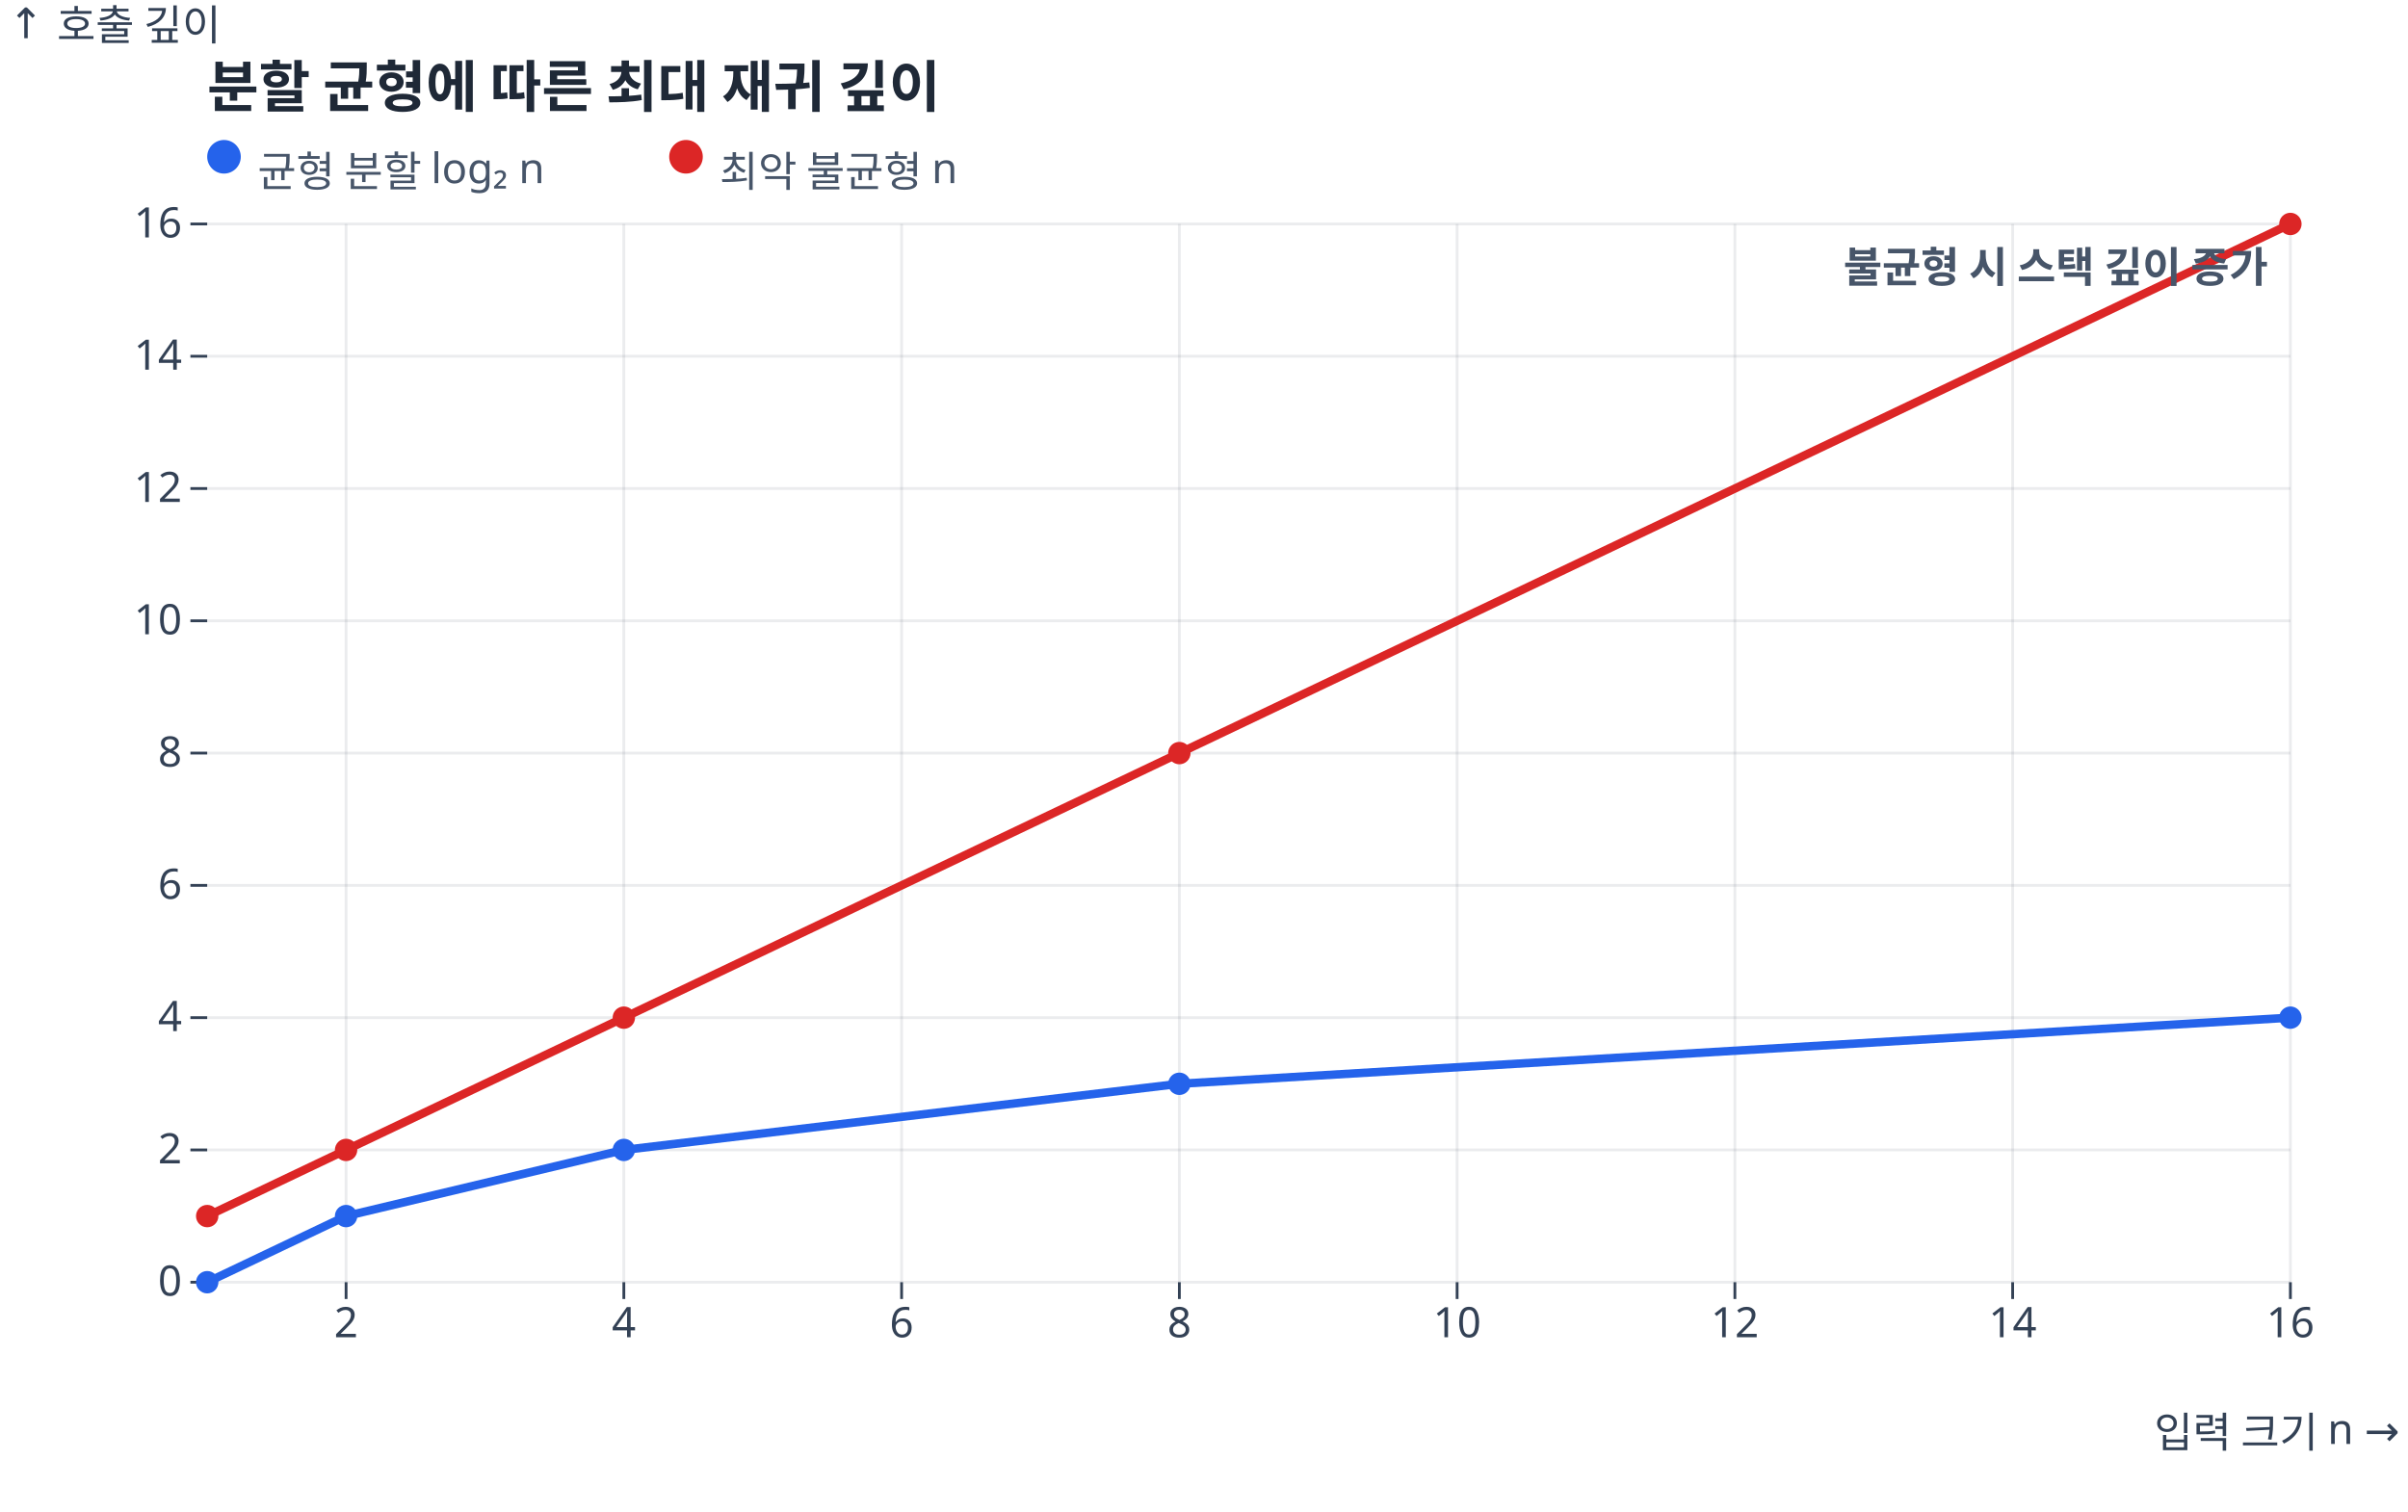
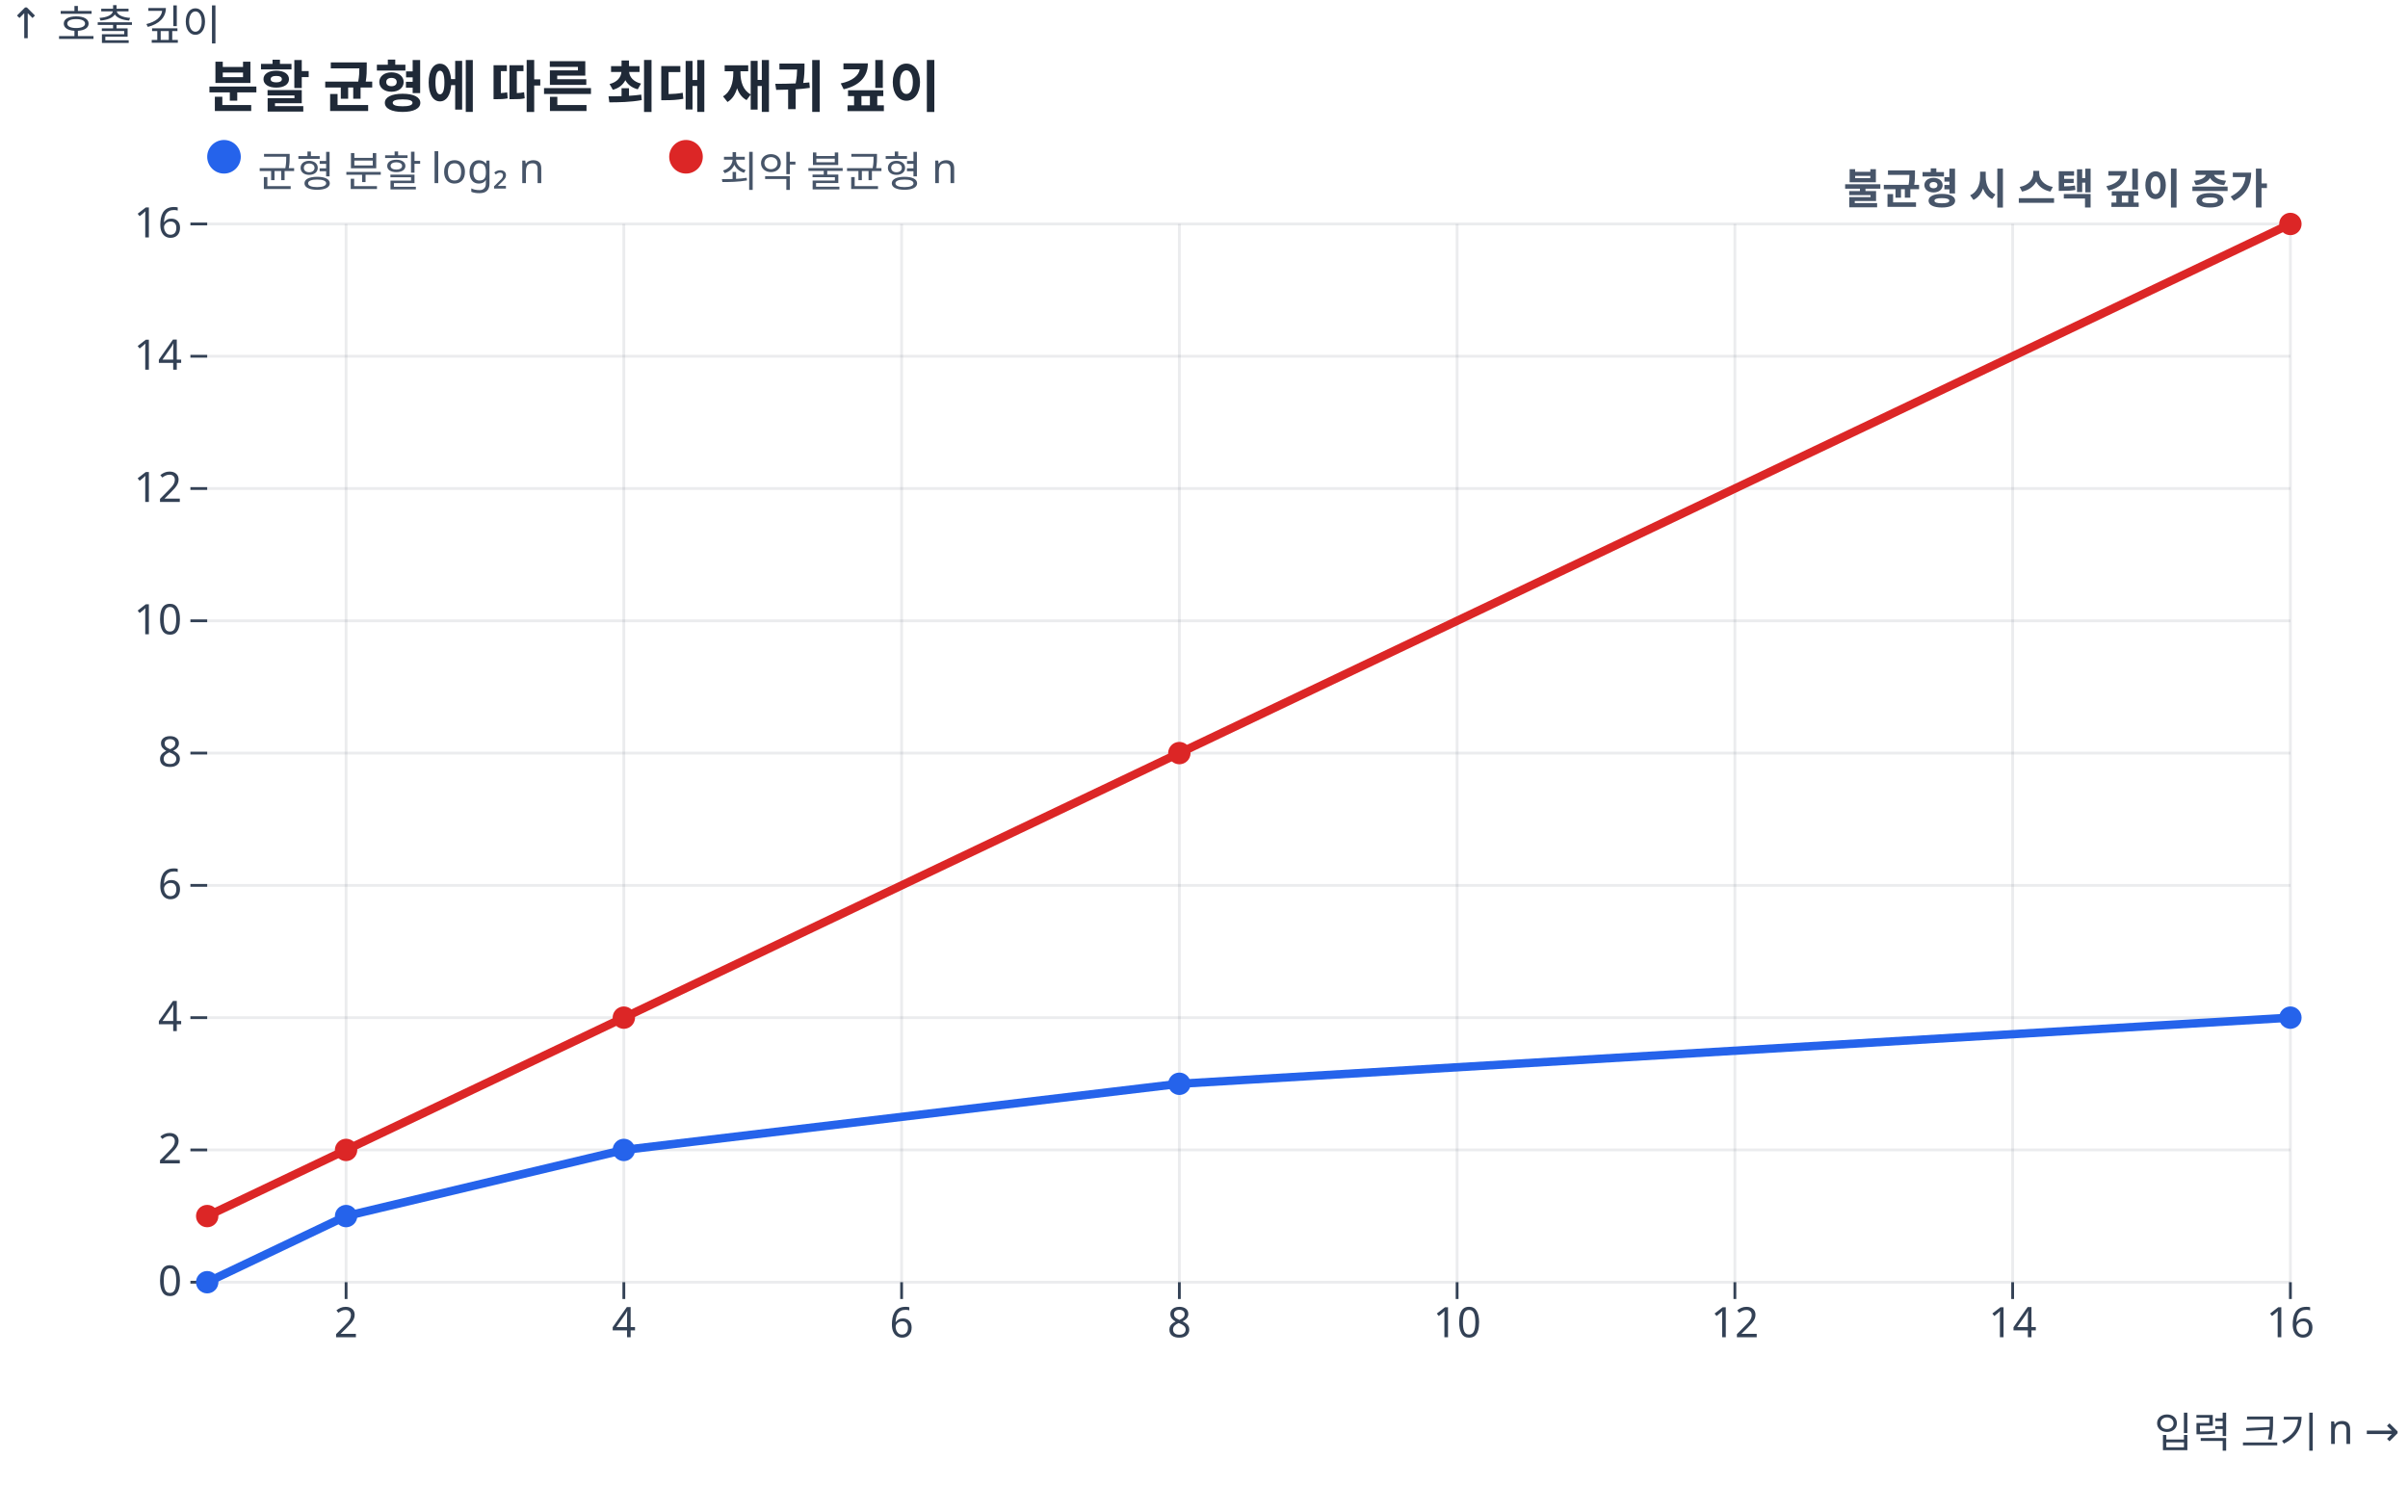
<svg xmlns="http://www.w3.org/2000/svg" class="plot-d6a7b5" fill="currentColor" font-family="system-ui, sans-serif" font-size="10" text-anchor="middle" width="860" height="540" viewBox="0 0 860 540" style="background: rgb(248, 250, 252); color: rgb(51, 65, 85); font-family: system-ui, sans-serif; font-size: 15px;" role="img" aria-label="분할 균형에 따른 최대 재귀 깊이: 균형 분할 log₂ n, 최악 불균형 n 계열 차트">
  <style>:where(.plot-d6a7b5) {
  --plot-background: white;
  display: block;
  height: auto;
  height: intrinsic;
  max-width: 100%;
}
:where(.plot-d6a7b5 text),
:where(.plot-d6a7b5 tspan) {
  white-space: pre;
}</style>
  <g aria-label="y-grid" aria-hidden="true" stroke="currentColor" stroke-opacity="0.1">
    <line x1="74" x2="818" y1="458" y2="458" />
    <line x1="74" x2="818" y1="410.75" y2="410.75" />
    <line x1="74" x2="818" y1="363.5" y2="363.5" />
    <line x1="74" x2="818" y1="316.25" y2="316.25" />
    <line x1="74" x2="818" y1="269" y2="269" />
    <line x1="74" x2="818" y1="221.75" y2="221.75" />
    <line x1="74" x2="818" y1="174.5" y2="174.5" />
    <line x1="74" x2="818" y1="127.25" y2="127.25" />
    <line x1="74" x2="818" y1="80" y2="80" />
  </g>
  <g aria-label="y-axis tick" aria-hidden="true" fill="none" stroke="currentColor">
    <path transform="translate(74,458)" d="M0,0L-6,0" />
    <path transform="translate(74,410.75)" d="M0,0L-6,0" />
    <path transform="translate(74,363.5)" d="M0,0L-6,0" />
    <path transform="translate(74,316.25)" d="M0,0L-6,0" />
    <path transform="translate(74,269)" d="M0,0L-6,0" />
    <path transform="translate(74,221.75)" d="M0,0L-6,0" />
    <path transform="translate(74,174.5)" d="M0,0L-6,0" />
    <path transform="translate(74,127.25)" d="M0,0L-6,0" />
    <path transform="translate(74,80)" d="M0,0L-6,0" />
  </g>
  <g aria-label="y-axis tick label" text-anchor="end" font-variant="tabular-nums" transform="translate(-9,0)">
    <text y="0.32em" transform="translate(74,458)">0</text>
    <text y="0.32em" transform="translate(74,410.75)">2</text>
    <text y="0.32em" transform="translate(74,363.5)">4</text>
    <text y="0.32em" transform="translate(74,316.25)">6</text>
    <text y="0.32em" transform="translate(74,269)">8</text>
    <text y="0.32em" transform="translate(74,221.75)">10</text>
    <text y="0.32em" transform="translate(74,174.5)">12</text>
    <text y="0.32em" transform="translate(74,127.25)">14</text>
    <text y="0.32em" transform="translate(74,80)">16</text>
  </g>
  <g aria-label="y-axis label" text-anchor="start" transform="translate(-71,-77)">
    <text y="0.71em" transform="translate(74,80)">↑ 호출 깊이</text>
  </g>
  <g aria-label="x-grid" aria-hidden="true" stroke="currentColor" stroke-opacity="0.1">
    <line x1="123.6" x2="123.6" y1="80" y2="458" />
    <line x1="222.8" x2="222.8" y1="80" y2="458" />
    <line x1="322" x2="322" y1="80" y2="458" />
    <line x1="421.2" x2="421.2" y1="80" y2="458" />
    <line x1="520.4" x2="520.4" y1="80" y2="458" />
    <line x1="619.6" x2="619.6" y1="80" y2="458" />
    <line x1="718.8" x2="718.8" y1="80" y2="458" />
    <line x1="818" x2="818" y1="80" y2="458" />
  </g>
  <g aria-label="x-axis tick" aria-hidden="true" fill="none" stroke="currentColor">
    <path transform="translate(123.6,458)" d="M0,0L0,6" />
    <path transform="translate(222.8,458)" d="M0,0L0,6" />
    <path transform="translate(322,458)" d="M0,0L0,6" />
    <path transform="translate(421.2,458)" d="M0,0L0,6" />
    <path transform="translate(520.4,458)" d="M0,0L0,6" />
    <path transform="translate(619.6,458)" d="M0,0L0,6" />
    <path transform="translate(718.8,458)" d="M0,0L0,6" />
    <path transform="translate(818,458)" d="M0,0L0,6" />
  </g>
  <g aria-label="x-axis tick label" font-variant="tabular-nums" transform="translate(0,9)">
    <text y="0.71em" transform="translate(123.6,458)">2</text>
    <text y="0.71em" transform="translate(222.8,458)">4</text>
    <text y="0.71em" transform="translate(322,458)">6</text>
    <text y="0.71em" transform="translate(421.2,458)">8</text>
    <text y="0.71em" transform="translate(520.4,458)">10</text>
    <text y="0.71em" transform="translate(619.6,458)">12</text>
    <text y="0.71em" transform="translate(718.8,458)">14</text>
    <text y="0.71em" transform="translate(818,458)">16</text>
  </g>
  <g aria-label="x-axis label" text-anchor="end" transform="translate(39,59)">
    <text transform="translate(818,458)">입력 크기 n →</text>
  </g>
  <g aria-label="text" fill="#1f2937" text-anchor="start" font-size="20" font-weight="700" transform="translate(0,-56)">
    <text y="0.71em" transform="translate(74,80)">분할 균형에 따른 최대 재귀 깊이</text>
  </g>
  <g aria-label="dot" fill="#2563eb" transform="translate(6,-24)">
    <circle cx="74" cy="80" r="6" />
  </g>
  <g aria-label="text" fill="#475569" text-anchor="start" transform="translate(18,-24)">
    <text y="0.71em" transform="translate(74,80)">균형 분할 log₂ n</text>
  </g>
  <g aria-label="dot" fill="#dc2626" transform="translate(171,-24)">
    <circle cx="74" cy="80" r="6" />
  </g>
  <g aria-label="text" fill="#475569" text-anchor="start" transform="translate(183,-24)">
    <text y="0.71em" transform="translate(74,80)">최악 불균형 n</text>
  </g>
  <g aria-label="line" fill="none" stroke-width="3" stroke-linejoin="round" stroke-linecap="round">
    <path stroke="#2563eb" d="M74,458L123.6,434.375L222.8,410.75L421.2,387.125L818,363.5" />
    <path stroke="#dc2626" d="M74,434.375L123.6,410.75L222.8,363.5L421.2,269L818,80" />
  </g>
  <g aria-label="dot">
    <circle cx="74" cy="458" r="4" fill="#2563eb" />
    <circle cx="74" cy="434.375" r="4" fill="#dc2626" />
    <circle cx="123.6" cy="434.375" r="4" fill="#2563eb" />
    <circle cx="123.6" cy="410.75" r="4" fill="#dc2626" />
    <circle cx="222.8" cy="410.75" r="4" fill="#2563eb" />
    <circle cx="222.8" cy="363.5" r="4" fill="#dc2626" />
    <circle cx="421.2" cy="387.125" r="4" fill="#2563eb" />
    <circle cx="421.2" cy="269" r="4" fill="#dc2626" />
    <circle cx="818" cy="363.5" r="4" fill="#2563eb" />
    <circle cx="818" cy="80" r="4" fill="#dc2626" />
  </g>
-   <g aria-label="text" fill="#475569" text-anchor="end" font-weight="600" transform="translate(-8,16)">
+   <g aria-label="text" fill="#475569" text-anchor="end" font-weight="600" transform="translate(-8,-12)">
    <text y="0.32em" transform="translate(818,80)">불균형 시 스택 깊이 증가</text>
  </g>
</svg>
